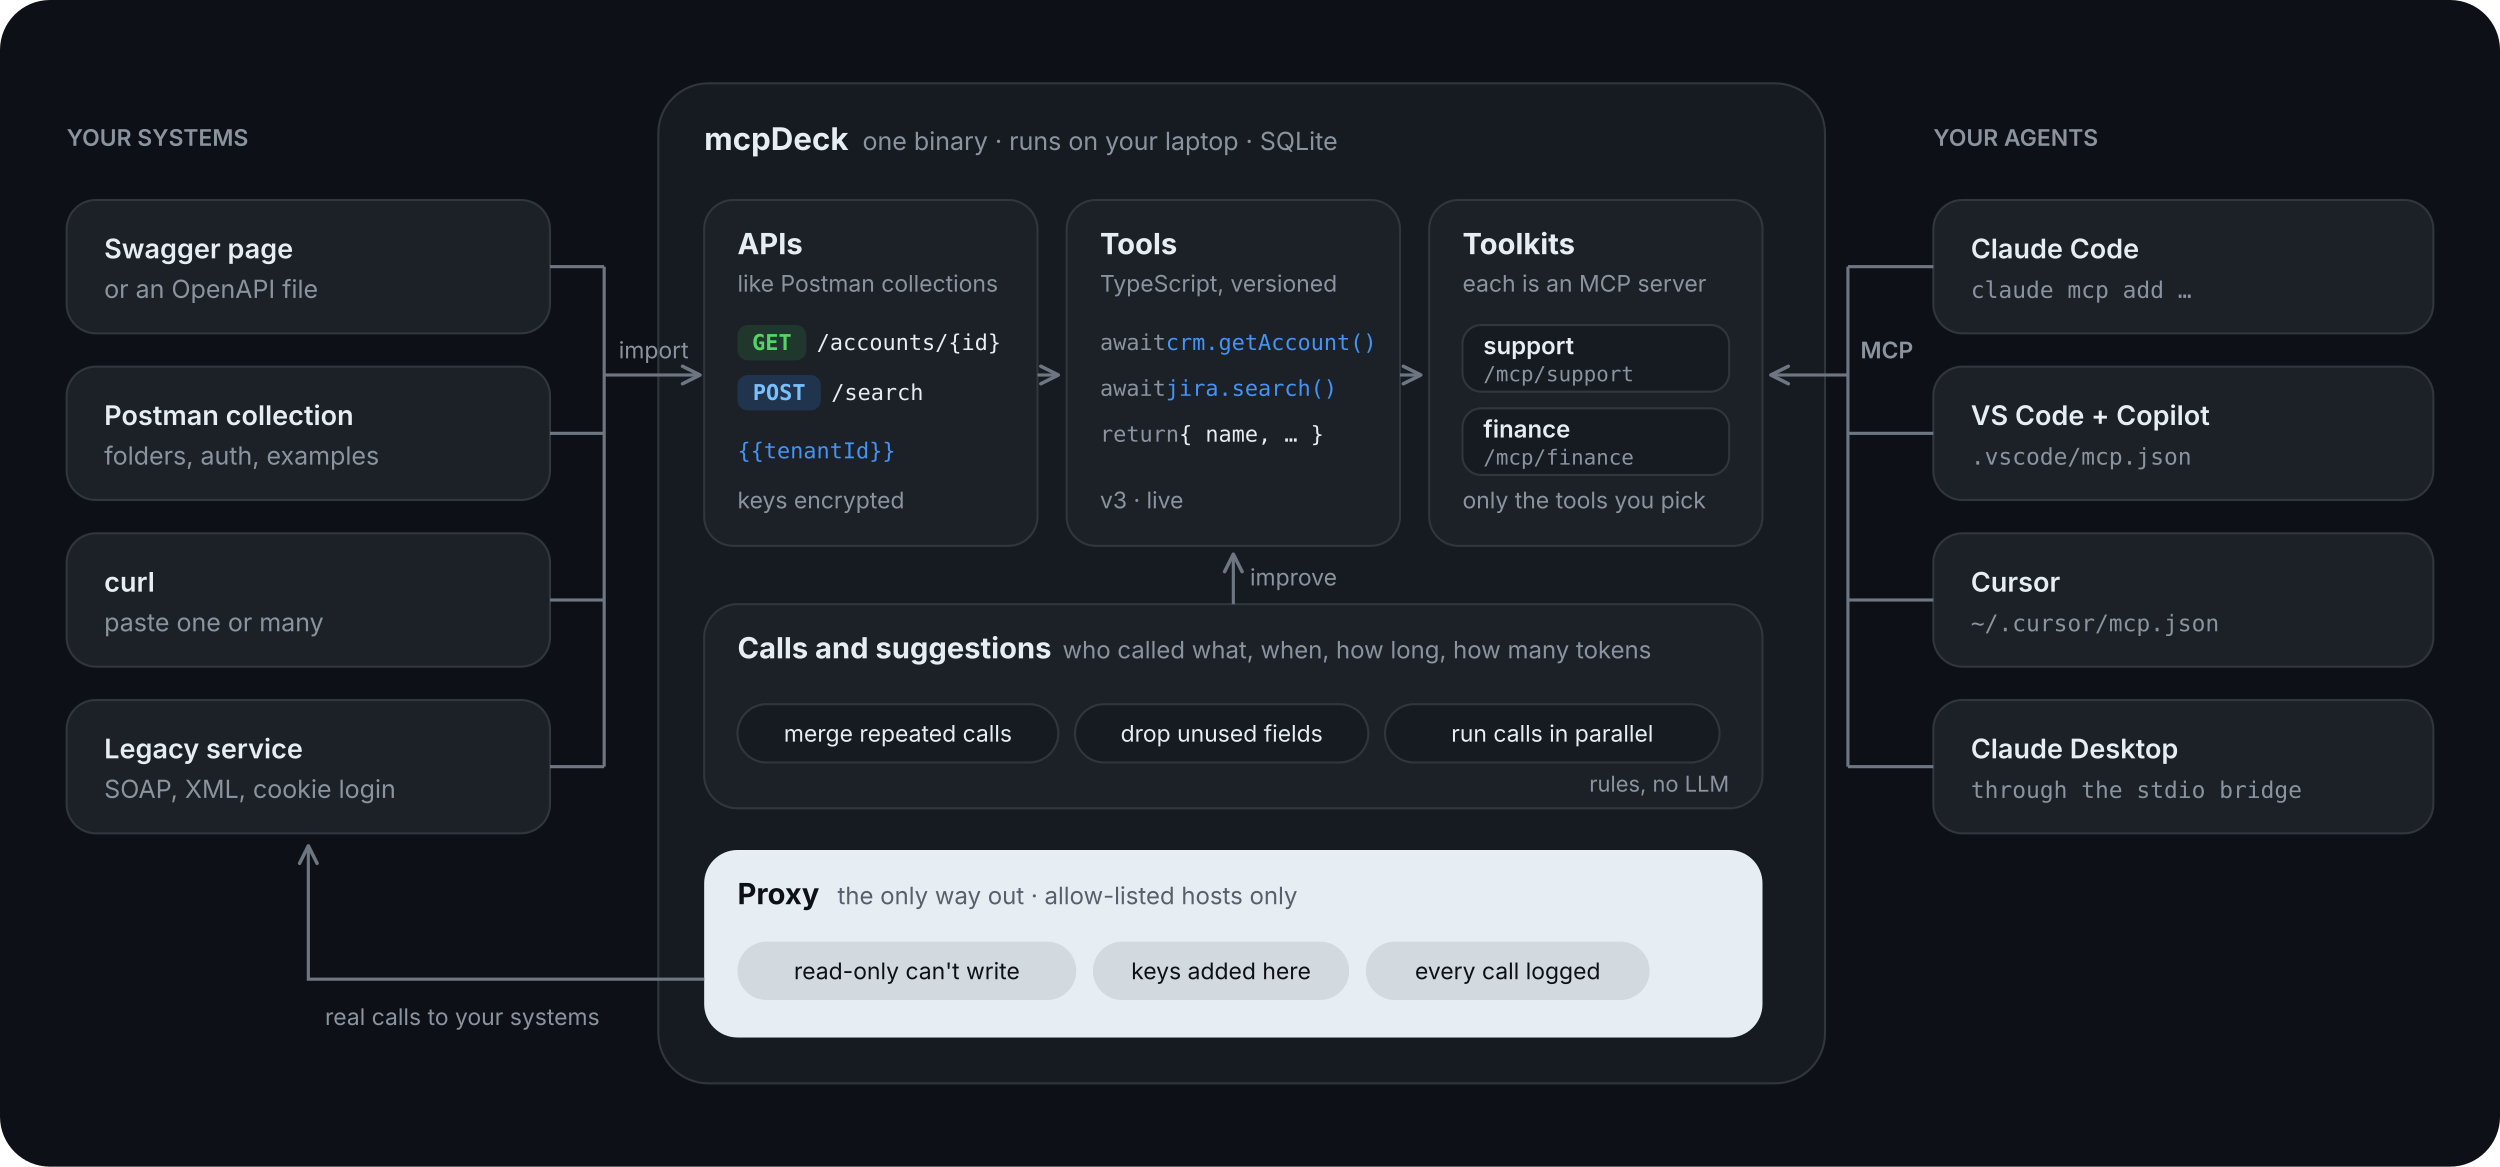
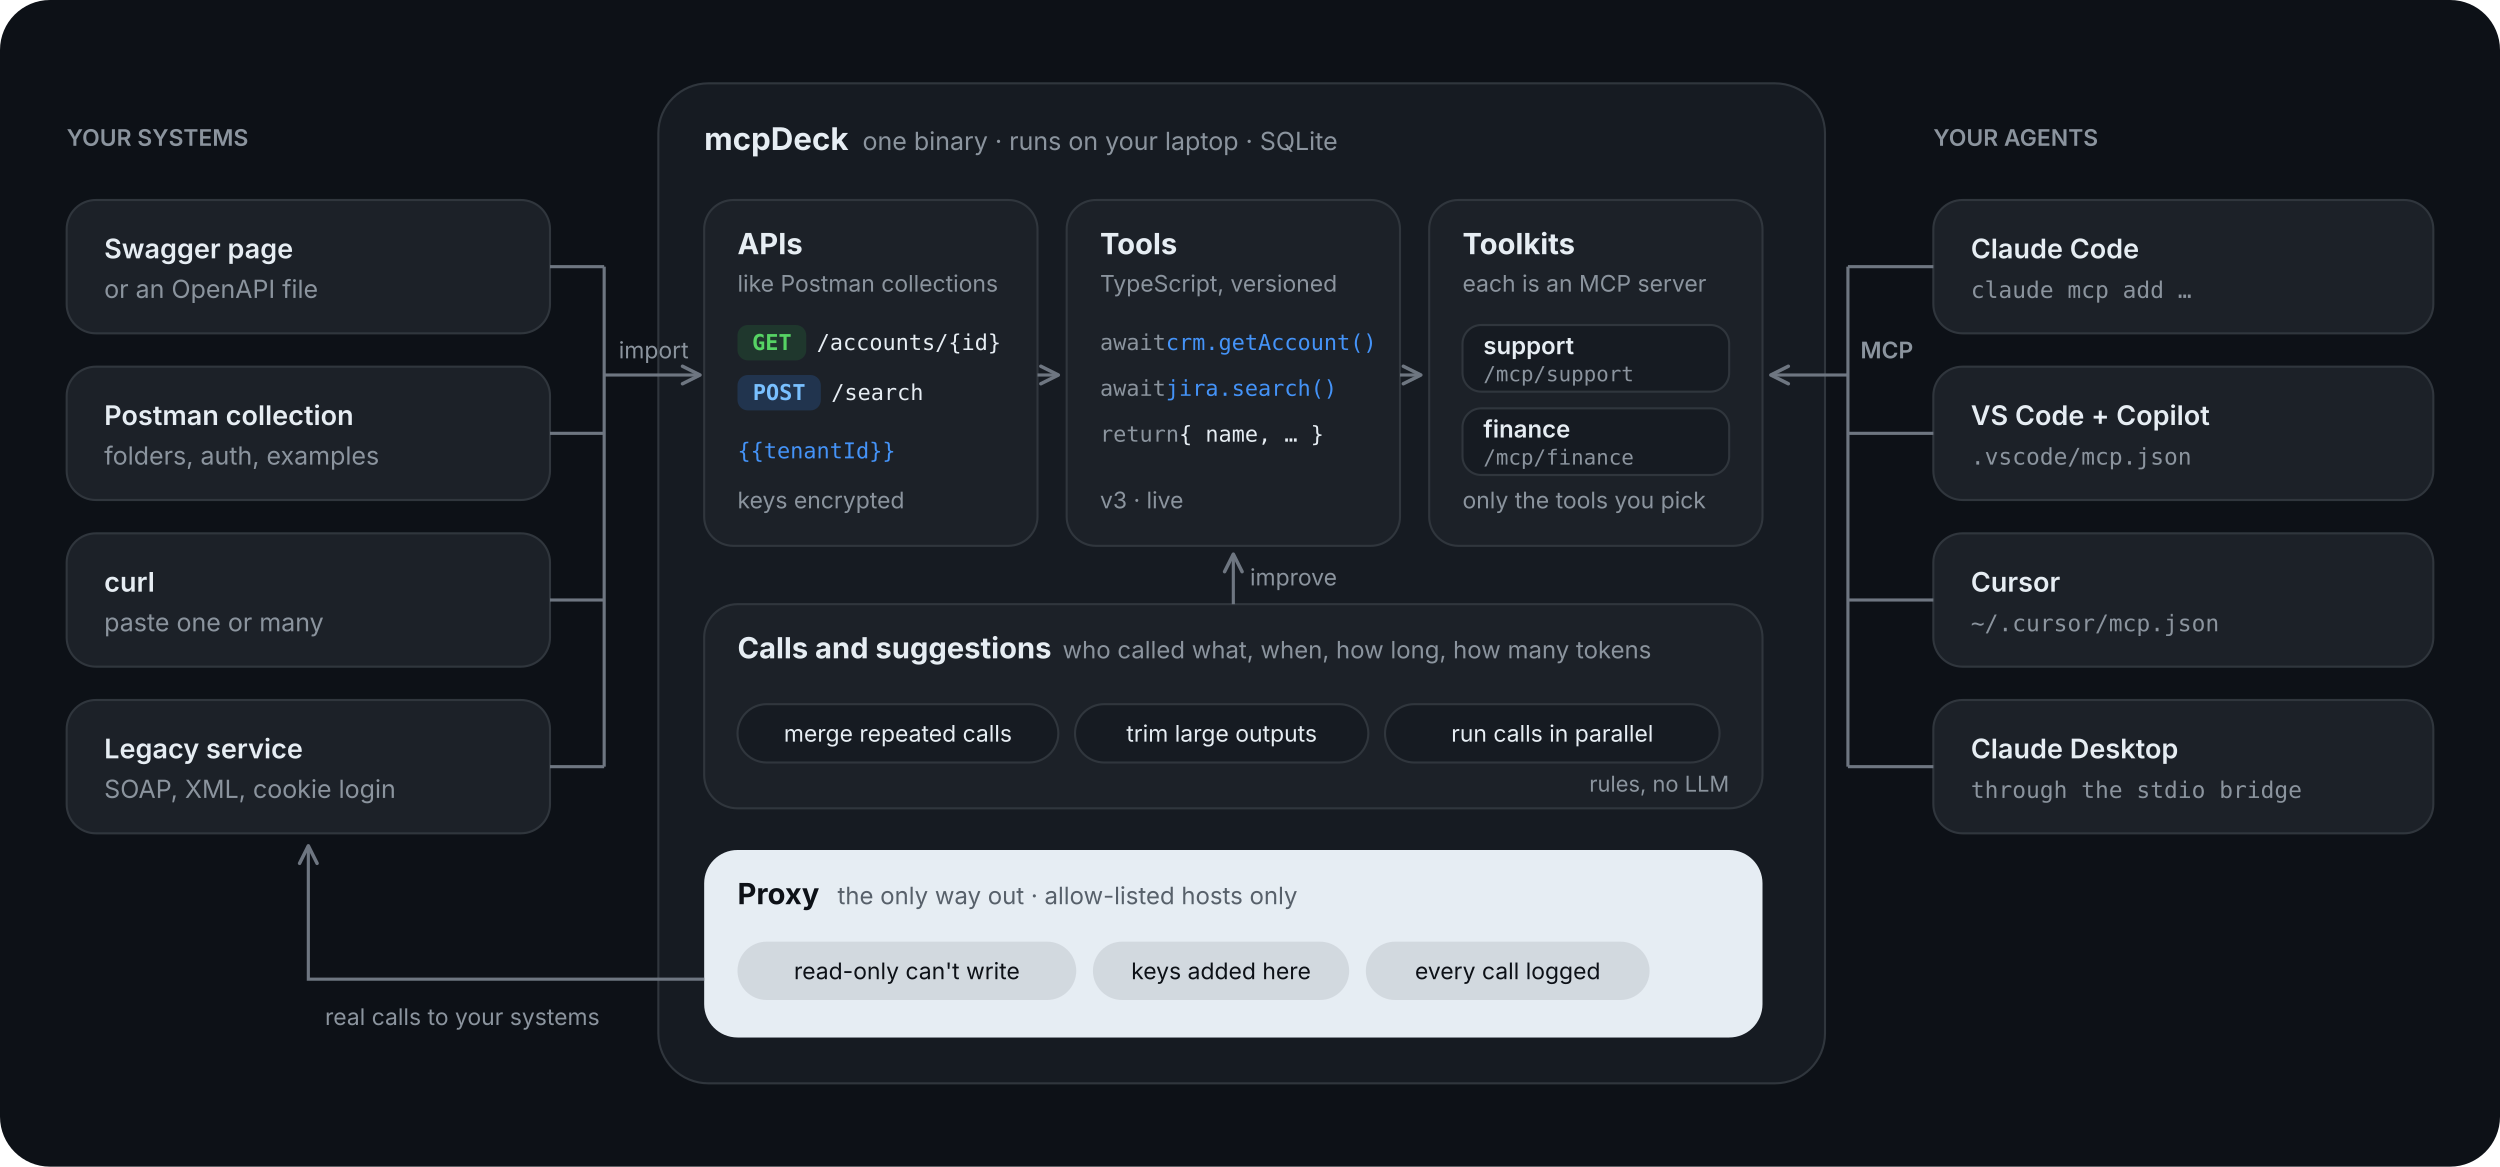
<svg xmlns="http://www.w3.org/2000/svg" width="1200" height="560" viewBox="0 0 1200 560" role="img" aria-label="How mcpDeck works: import your systems as APIs, write tools in TypeScript, group them into toolkits that agents add as MCP servers. Every call goes through one proxy and is recorded.">
  <defs>
    <marker id="a" viewBox="0 0 10 10" refX="9" refY="5" markerWidth="7" markerHeight="7" orient="auto-start-reverse">
      <path d="M1 1L9 5L1 9" fill="none" stroke="#6E7681" stroke-width="1.6" stroke-linecap="round" stroke-linejoin="round" />
    </marker>
  </defs>
  <rect width="1200" height="560" rx="24" fill="#0D1117" />
  <rect x="316" y="40" width="560" height="480" rx="24" fill="#161B22" stroke="#30363D" />
  <text x="32" y="70" font-family="Inter, -apple-system, 'Segoe UI', system-ui, sans-serif" font-size="11" font-weight="600" fill="#8B949E" text-anchor="start">YOUR SYSTEMS</text>
  <rect x="32" y="96" width="232" height="64" rx="14" fill="#1C2128" stroke="#30363D" />
  <text x="50" y="124" font-family="Inter, -apple-system, 'Segoe UI', system-ui, sans-serif" font-size="13" font-weight="600" fill="#E6EDF3" text-anchor="start">Swagger page</text>
  <text x="50" y="143" font-family="Inter, -apple-system, 'Segoe UI', system-ui, sans-serif" font-size="12" font-weight="400" fill="#8B949E" text-anchor="start">or an OpenAPI file</text>
  <path d="M264 128H290" fill="none" stroke="#6E7681" stroke-width="1.5" />
  <rect x="32" y="176" width="232" height="64" rx="14" fill="#1C2128" stroke="#30363D" />
  <text x="50" y="204" font-family="Inter, -apple-system, 'Segoe UI', system-ui, sans-serif" font-size="13" font-weight="600" fill="#E6EDF3" text-anchor="start">Postman collection</text>
  <text x="50" y="223" font-family="Inter, -apple-system, 'Segoe UI', system-ui, sans-serif" font-size="12" font-weight="400" fill="#8B949E" text-anchor="start">folders, auth, examples</text>
  <path d="M264 208H290" fill="none" stroke="#6E7681" stroke-width="1.5" />
  <rect x="32" y="256" width="232" height="64" rx="14" fill="#1C2128" stroke="#30363D" />
  <text x="50" y="284" font-family="Inter, -apple-system, 'Segoe UI', system-ui, sans-serif" font-size="13" font-weight="600" fill="#E6EDF3" text-anchor="start">curl</text>
  <text x="50" y="303" font-family="Inter, -apple-system, 'Segoe UI', system-ui, sans-serif" font-size="12" font-weight="400" fill="#8B949E" text-anchor="start">paste one or many</text>
  <path d="M264 288H290" fill="none" stroke="#6E7681" stroke-width="1.5" />
  <rect x="32" y="336" width="232" height="64" rx="14" fill="#1C2128" stroke="#30363D" />
  <text x="50" y="364" font-family="Inter, -apple-system, 'Segoe UI', system-ui, sans-serif" font-size="13" font-weight="600" fill="#E6EDF3" text-anchor="start">Legacy service</text>
  <text x="50" y="383" font-family="Inter, -apple-system, 'Segoe UI', system-ui, sans-serif" font-size="12" font-weight="400" fill="#8B949E" text-anchor="start">SOAP, XML, cookie login</text>
  <path d="M264 368H290" fill="none" stroke="#6E7681" stroke-width="1.5" />
  <path d="M290 128V368" fill="none" stroke="#6E7681" stroke-width="1.5" />
  <path d="M290 180H336" fill="none" stroke="#6E7681" stroke-width="1.5" marker-end="url(#a)" />
  <text x="297" y="172" font-family="Inter, -apple-system, 'Segoe UI', system-ui, sans-serif" font-size="11" font-weight="400" fill="#8B949E" text-anchor="start">import</text>
  <text x="338" y="72" font-family="Inter, -apple-system, 'Segoe UI', system-ui, sans-serif" font-size="15" font-weight="700" fill="#E6EDF3" text-anchor="start">mcpDeck</text>
  <text x="414" y="72" font-family="Inter, -apple-system, 'Segoe UI', system-ui, sans-serif" font-size="12" font-weight="400" fill="#8B949E" text-anchor="start">one binary · runs on your laptop · SQLite</text>
  <rect x="338" y="96" width="160" height="166" rx="14" fill="#1C2128" stroke="#30363D" />
  <text x="354" y="122" font-family="Inter, -apple-system, 'Segoe UI', system-ui, sans-serif" font-size="14" font-weight="700" fill="#E6EDF3" text-anchor="start">APIs</text>
  <text x="354" y="140" font-family="Inter, -apple-system, 'Segoe UI', system-ui, sans-serif" font-size="11" font-weight="400" fill="#8B949E" text-anchor="start">like Postman collections</text>
  <rect x="354" y="156" width="33" height="17" rx="5" fill="rgba(46,160,67,.18)" />
  <text x="370.5" y="168" font-family="'JetBrains Mono', ui-monospace, 'SF Mono', Consolas, monospace" font-size="10.5" font-weight="600" fill="#56D364" text-anchor="middle">GET</text>
  <text x="392" y="168" font-family="'JetBrains Mono', ui-monospace, 'SF Mono', Consolas, monospace" font-size="10.5" font-weight="400" fill="#E6EDF3" text-anchor="start">/accounts/{id}</text>
  <rect x="354" y="180" width="40" height="17" rx="5" fill="rgba(56,139,253,.18)" />
  <text x="374" y="192" font-family="'JetBrains Mono', ui-monospace, 'SF Mono', Consolas, monospace" font-size="10.5" font-weight="600" fill="#79C0FF" text-anchor="middle">POST</text>
  <text x="399" y="192" font-family="'JetBrains Mono', ui-monospace, 'SF Mono', Consolas, monospace" font-size="10.5" font-weight="400" fill="#E6EDF3" text-anchor="start">/search</text>
  <text x="354" y="220" font-family="'JetBrains Mono', ui-monospace, 'SF Mono', Consolas, monospace" font-size="10.5" font-weight="400" fill="#4493F8" text-anchor="start">{{tenantId}}</text>
  <text x="354" y="244" font-family="Inter, -apple-system, 'Segoe UI', system-ui, sans-serif" font-size="11" font-weight="400" fill="#8B949E" text-anchor="start">keys encrypted</text>
  <path d="M498 180H508" fill="none" stroke="#6E7681" stroke-width="1.5" marker-end="url(#a)" />
  <rect x="512" y="96" width="160" height="166" rx="14" fill="#1C2128" stroke="#30363D" />
  <text x="528" y="122" font-family="Inter, -apple-system, 'Segoe UI', system-ui, sans-serif" font-size="14" font-weight="700" fill="#E6EDF3" text-anchor="start">Tools</text>
  <text x="528" y="140" font-family="Inter, -apple-system, 'Segoe UI', system-ui, sans-serif" font-size="11" font-weight="400" fill="#8B949E" text-anchor="start">TypeScript, versioned</text>
  <text x="528" y="168" font-family="'JetBrains Mono', ui-monospace, 'SF Mono', Consolas, monospace" font-size="10.5" fill="#8B949E">await<tspan fill="#4493F8"> crm.getAccount()</tspan>
  </text>
  <text x="528" y="190" font-family="'JetBrains Mono', ui-monospace, 'SF Mono', Consolas, monospace" font-size="10.5" fill="#8B949E">await<tspan fill="#4493F8"> jira.search()</tspan>
  </text>
  <text x="528" y="212" font-family="'JetBrains Mono', ui-monospace, 'SF Mono', Consolas, monospace" font-size="10.5" fill="#8B949E">return<tspan fill="#E6EDF3"> { name, … }</tspan>
  </text>
  <text x="528" y="244" font-family="Inter, -apple-system, 'Segoe UI', system-ui, sans-serif" font-size="11" font-weight="400" fill="#8B949E" text-anchor="start">v3 · live</text>
  <path d="M672 180H682" fill="none" stroke="#6E7681" stroke-width="1.5" marker-end="url(#a)" />
  <rect x="686" y="96" width="160" height="166" rx="14" fill="#1C2128" stroke="#30363D" />
  <text x="702" y="122" font-family="Inter, -apple-system, 'Segoe UI', system-ui, sans-serif" font-size="14" font-weight="700" fill="#E6EDF3" text-anchor="start">Toolkits</text>
  <text x="702" y="140" font-family="Inter, -apple-system, 'Segoe UI', system-ui, sans-serif" font-size="11" font-weight="400" fill="#8B949E" text-anchor="start">each is an MCP server</text>
  <rect x="702" y="156" width="128" height="32" rx="9" fill="#161B22" stroke="#30363D" />
  <text x="712" y="170" font-family="Inter, -apple-system, 'Segoe UI', system-ui, sans-serif" font-size="11.5" font-weight="600" fill="#E6EDF3" text-anchor="start">support</text>
  <text x="712" y="183" font-family="'JetBrains Mono', ui-monospace, 'SF Mono', Consolas, monospace" font-size="10" font-weight="400" fill="#8B949E" text-anchor="start">/mcp/support</text>
  <rect x="702" y="196" width="128" height="32" rx="9" fill="#161B22" stroke="#30363D" />
  <text x="712" y="210" font-family="Inter, -apple-system, 'Segoe UI', system-ui, sans-serif" font-size="11.5" font-weight="600" fill="#E6EDF3" text-anchor="start">finance</text>
  <text x="712" y="223" font-family="'JetBrains Mono', ui-monospace, 'SF Mono', Consolas, monospace" font-size="10" font-weight="400" fill="#8B949E" text-anchor="start">/mcp/finance</text>
  <text x="702" y="244" font-family="Inter, -apple-system, 'Segoe UI', system-ui, sans-serif" font-size="11" font-weight="400" fill="#8B949E" text-anchor="start">only the tools you pick</text>
  <rect x="338" y="290" width="508" height="98" rx="16" fill="#1C2128" stroke="#30363D" />
  <text x="354" y="316" font-family="Inter, -apple-system, 'Segoe UI', system-ui, sans-serif" font-size="14" font-weight="700" fill="#E6EDF3" text-anchor="start">Calls and suggestions</text>
  <text x="510" y="316" font-family="Inter, -apple-system, 'Segoe UI', system-ui, sans-serif" font-size="11.5" font-weight="400" fill="#8B949E" text-anchor="start">who called what, when, how long, how many tokens</text>
  <rect x="354" y="338" width="154" height="28" rx="14" fill="#161B22" stroke="#30363D" />
  <text x="431" y="356" font-family="Inter, -apple-system, 'Segoe UI', system-ui, sans-serif" font-size="11" font-weight="400" fill="#E6EDF3" text-anchor="middle">merge repeated calls</text>
  <rect x="516" y="338" width="140.8" height="28" rx="14" fill="#161B22" stroke="#30363D" />
-   <text x="586.4" y="356" font-family="Inter, -apple-system, 'Segoe UI', system-ui, sans-serif" font-size="11" font-weight="400" fill="#E6EDF3" text-anchor="middle">drop unused fields</text>
+   <text x="586.4" y="356" font-family="Inter, -apple-system, 'Segoe UI', system-ui, sans-serif" font-size="11" font-weight="400" fill="#E6EDF3" text-anchor="middle">trim large outputs</text>
  <rect x="664.8" y="338" width="160.6" height="28" rx="14" fill="#161B22" stroke="#30363D" />
  <text x="745.1" y="356" font-family="Inter, -apple-system, 'Segoe UI', system-ui, sans-serif" font-size="11" font-weight="400" fill="#E6EDF3" text-anchor="middle">run calls in parallel</text>
  <text x="830" y="380" font-family="Inter, -apple-system, 'Segoe UI', system-ui, sans-serif" font-size="10.5" font-weight="400" fill="#8B949E" text-anchor="end">rules, no LLM</text>
  <path d="M592 290V266" fill="none" stroke="#6E7681" stroke-width="1.5" marker-end="url(#a)" />
  <text x="600" y="281" font-family="Inter, -apple-system, 'Segoe UI', system-ui, sans-serif" font-size="11" font-weight="400" fill="#8B949E" text-anchor="start">improve</text>
  <rect x="338" y="408" width="508" height="90" rx="16" fill="#E6EDF3" />
  <text x="354" y="434" font-family="Inter, -apple-system, 'Segoe UI', system-ui, sans-serif" font-size="14" font-weight="700" fill="#0D1117" text-anchor="start">Proxy</text>
  <text x="402" y="434" font-family="Inter, -apple-system, 'Segoe UI', system-ui, sans-serif" font-size="11.5" font-weight="400" fill="#57606A" text-anchor="start">the only way out · allow-listed hosts only</text>
  <rect x="354" y="452" width="162.6" height="28" rx="14" fill="rgba(13,17,23,.09)" />
  <text x="435.3" y="470" font-family="Inter, -apple-system, 'Segoe UI', system-ui, sans-serif" font-size="11" font-weight="400" fill="#0D1117" text-anchor="middle">read-only can't write</text>
  <rect x="524.6" y="452" width="123" height="28" rx="14" fill="rgba(13,17,23,.09)" />
  <text x="586.1" y="470" font-family="Inter, -apple-system, 'Segoe UI', system-ui, sans-serif" font-size="11" font-weight="400" fill="#0D1117" text-anchor="middle">keys added here</text>
  <rect x="655.6" y="452" width="136.2" height="28" rx="14" fill="rgba(13,17,23,.09)" />
  <text x="723.7" y="470" font-family="Inter, -apple-system, 'Segoe UI', system-ui, sans-serif" font-size="11" font-weight="400" fill="#0D1117" text-anchor="middle">every call logged</text>
  <path d="M338 470H148V406" fill="none" stroke="#6E7681" stroke-width="1.5" marker-end="url(#a)" />
  <text x="156" y="492" font-family="Inter, -apple-system, 'Segoe UI', system-ui, sans-serif" font-size="11" font-weight="400" fill="#8B949E" text-anchor="start">real calls to your systems</text>
  <text x="928" y="70" font-family="Inter, -apple-system, 'Segoe UI', system-ui, sans-serif" font-size="11" font-weight="600" fill="#8B949E" text-anchor="start">YOUR AGENTS</text>
  <rect x="928" y="96" width="240" height="64" rx="14" fill="#1C2128" stroke="#30363D" />
  <text x="946" y="124" font-family="Inter, -apple-system, 'Segoe UI', system-ui, sans-serif" font-size="13" font-weight="600" fill="#E6EDF3" text-anchor="start">Claude Code</text>
  <text x="946" y="143" font-family="'JetBrains Mono', ui-monospace, 'SF Mono', Consolas, monospace" font-size="11" font-weight="400" fill="#8B949E" text-anchor="start">claude mcp add …</text>
  <path d="M887 128H928" fill="none" stroke="#6E7681" stroke-width="1.5" />
  <rect x="928" y="176" width="240" height="64" rx="14" fill="#1C2128" stroke="#30363D" />
  <text x="946" y="204" font-family="Inter, -apple-system, 'Segoe UI', system-ui, sans-serif" font-size="13" font-weight="600" fill="#E6EDF3" text-anchor="start">VS Code + Copilot</text>
  <text x="946" y="223" font-family="'JetBrains Mono', ui-monospace, 'SF Mono', Consolas, monospace" font-size="11" font-weight="400" fill="#8B949E" text-anchor="start">.vscode/mcp.json</text>
  <path d="M887 208H928" fill="none" stroke="#6E7681" stroke-width="1.5" />
  <rect x="928" y="256" width="240" height="64" rx="14" fill="#1C2128" stroke="#30363D" />
  <text x="946" y="284" font-family="Inter, -apple-system, 'Segoe UI', system-ui, sans-serif" font-size="13" font-weight="600" fill="#E6EDF3" text-anchor="start">Cursor</text>
  <text x="946" y="303" font-family="'JetBrains Mono', ui-monospace, 'SF Mono', Consolas, monospace" font-size="11" font-weight="400" fill="#8B949E" text-anchor="start">~/.cursor/mcp.json</text>
  <path d="M887 288H928" fill="none" stroke="#6E7681" stroke-width="1.5" />
  <rect x="928" y="336" width="240" height="64" rx="14" fill="#1C2128" stroke="#30363D" />
  <text x="946" y="364" font-family="Inter, -apple-system, 'Segoe UI', system-ui, sans-serif" font-size="13" font-weight="600" fill="#E6EDF3" text-anchor="start">Claude Desktop</text>
  <text x="946" y="383" font-family="'JetBrains Mono', ui-monospace, 'SF Mono', Consolas, monospace" font-size="11" font-weight="400" fill="#8B949E" text-anchor="start">through the stdio bridge</text>
  <path d="M887 368H928" fill="none" stroke="#6E7681" stroke-width="1.5" />
  <path d="M887 128V368" fill="none" stroke="#6E7681" stroke-width="1.5" />
  <path d="M887 180H850" fill="none" stroke="#6E7681" stroke-width="1.5" marker-end="url(#a)" />
  <text x="893" y="172" font-family="Inter, -apple-system, 'Segoe UI', system-ui, sans-serif" font-size="11" font-weight="600" fill="#8B949E" text-anchor="start">MCP</text>
</svg>
